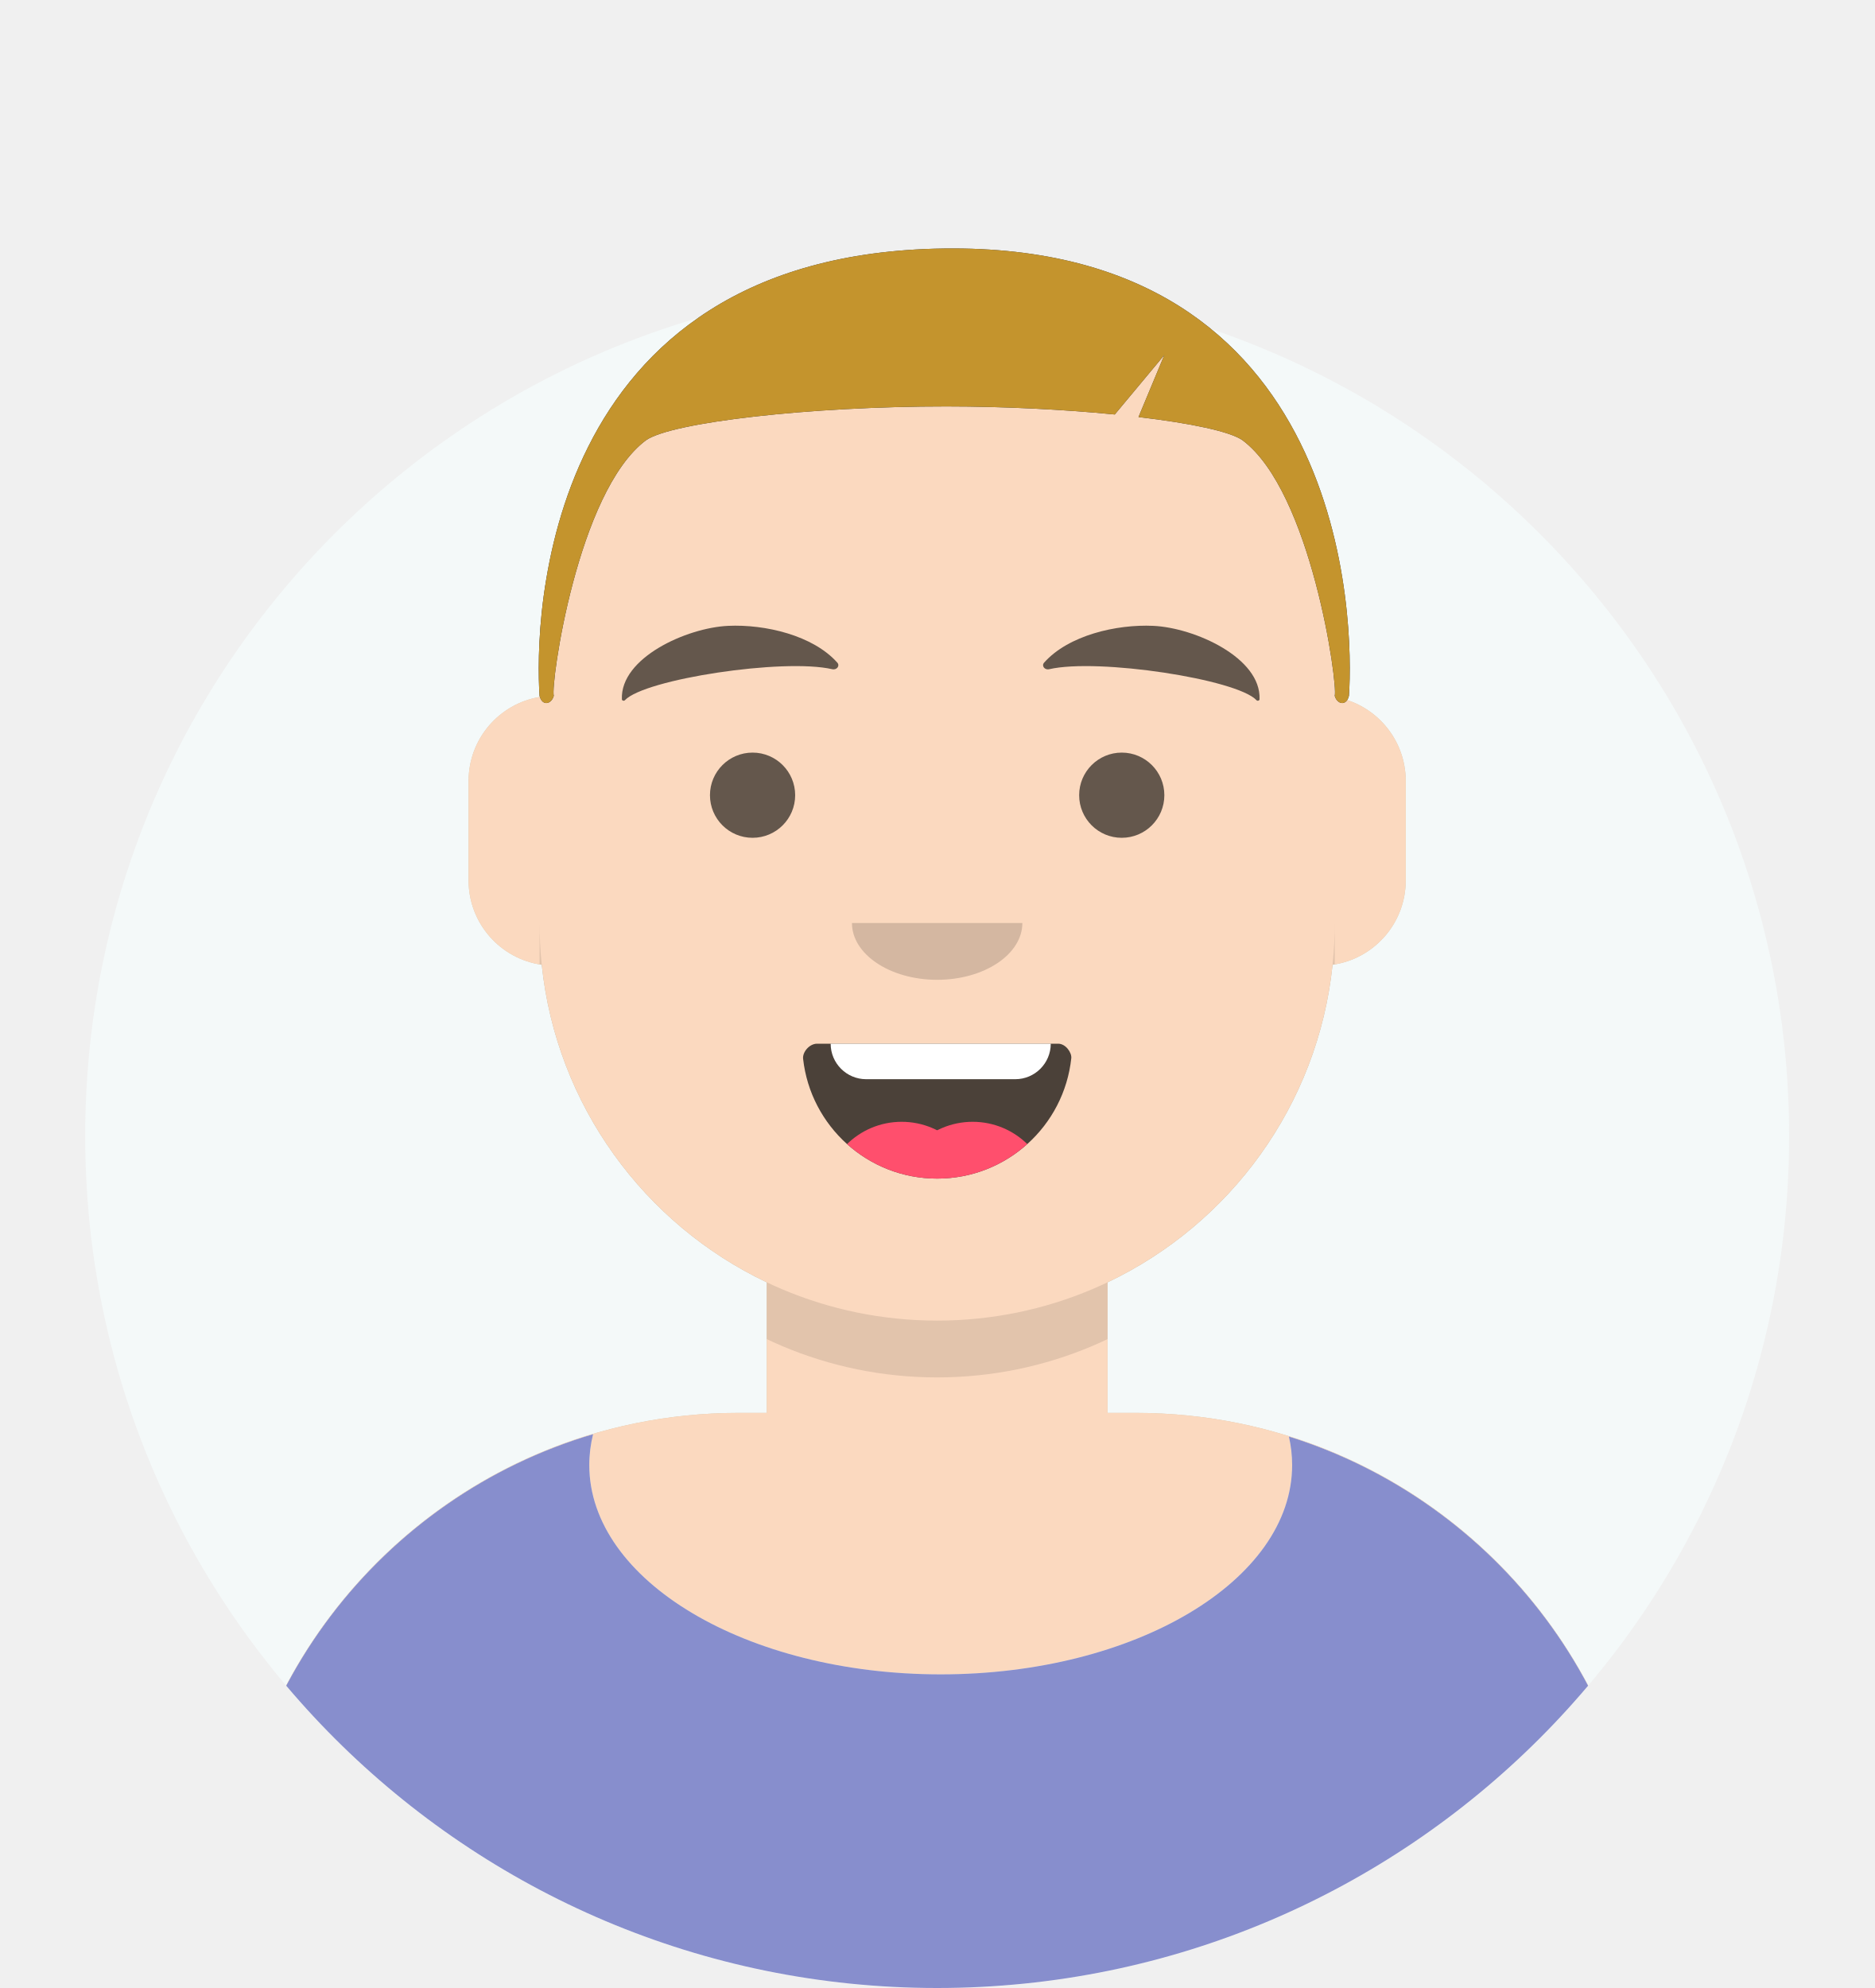
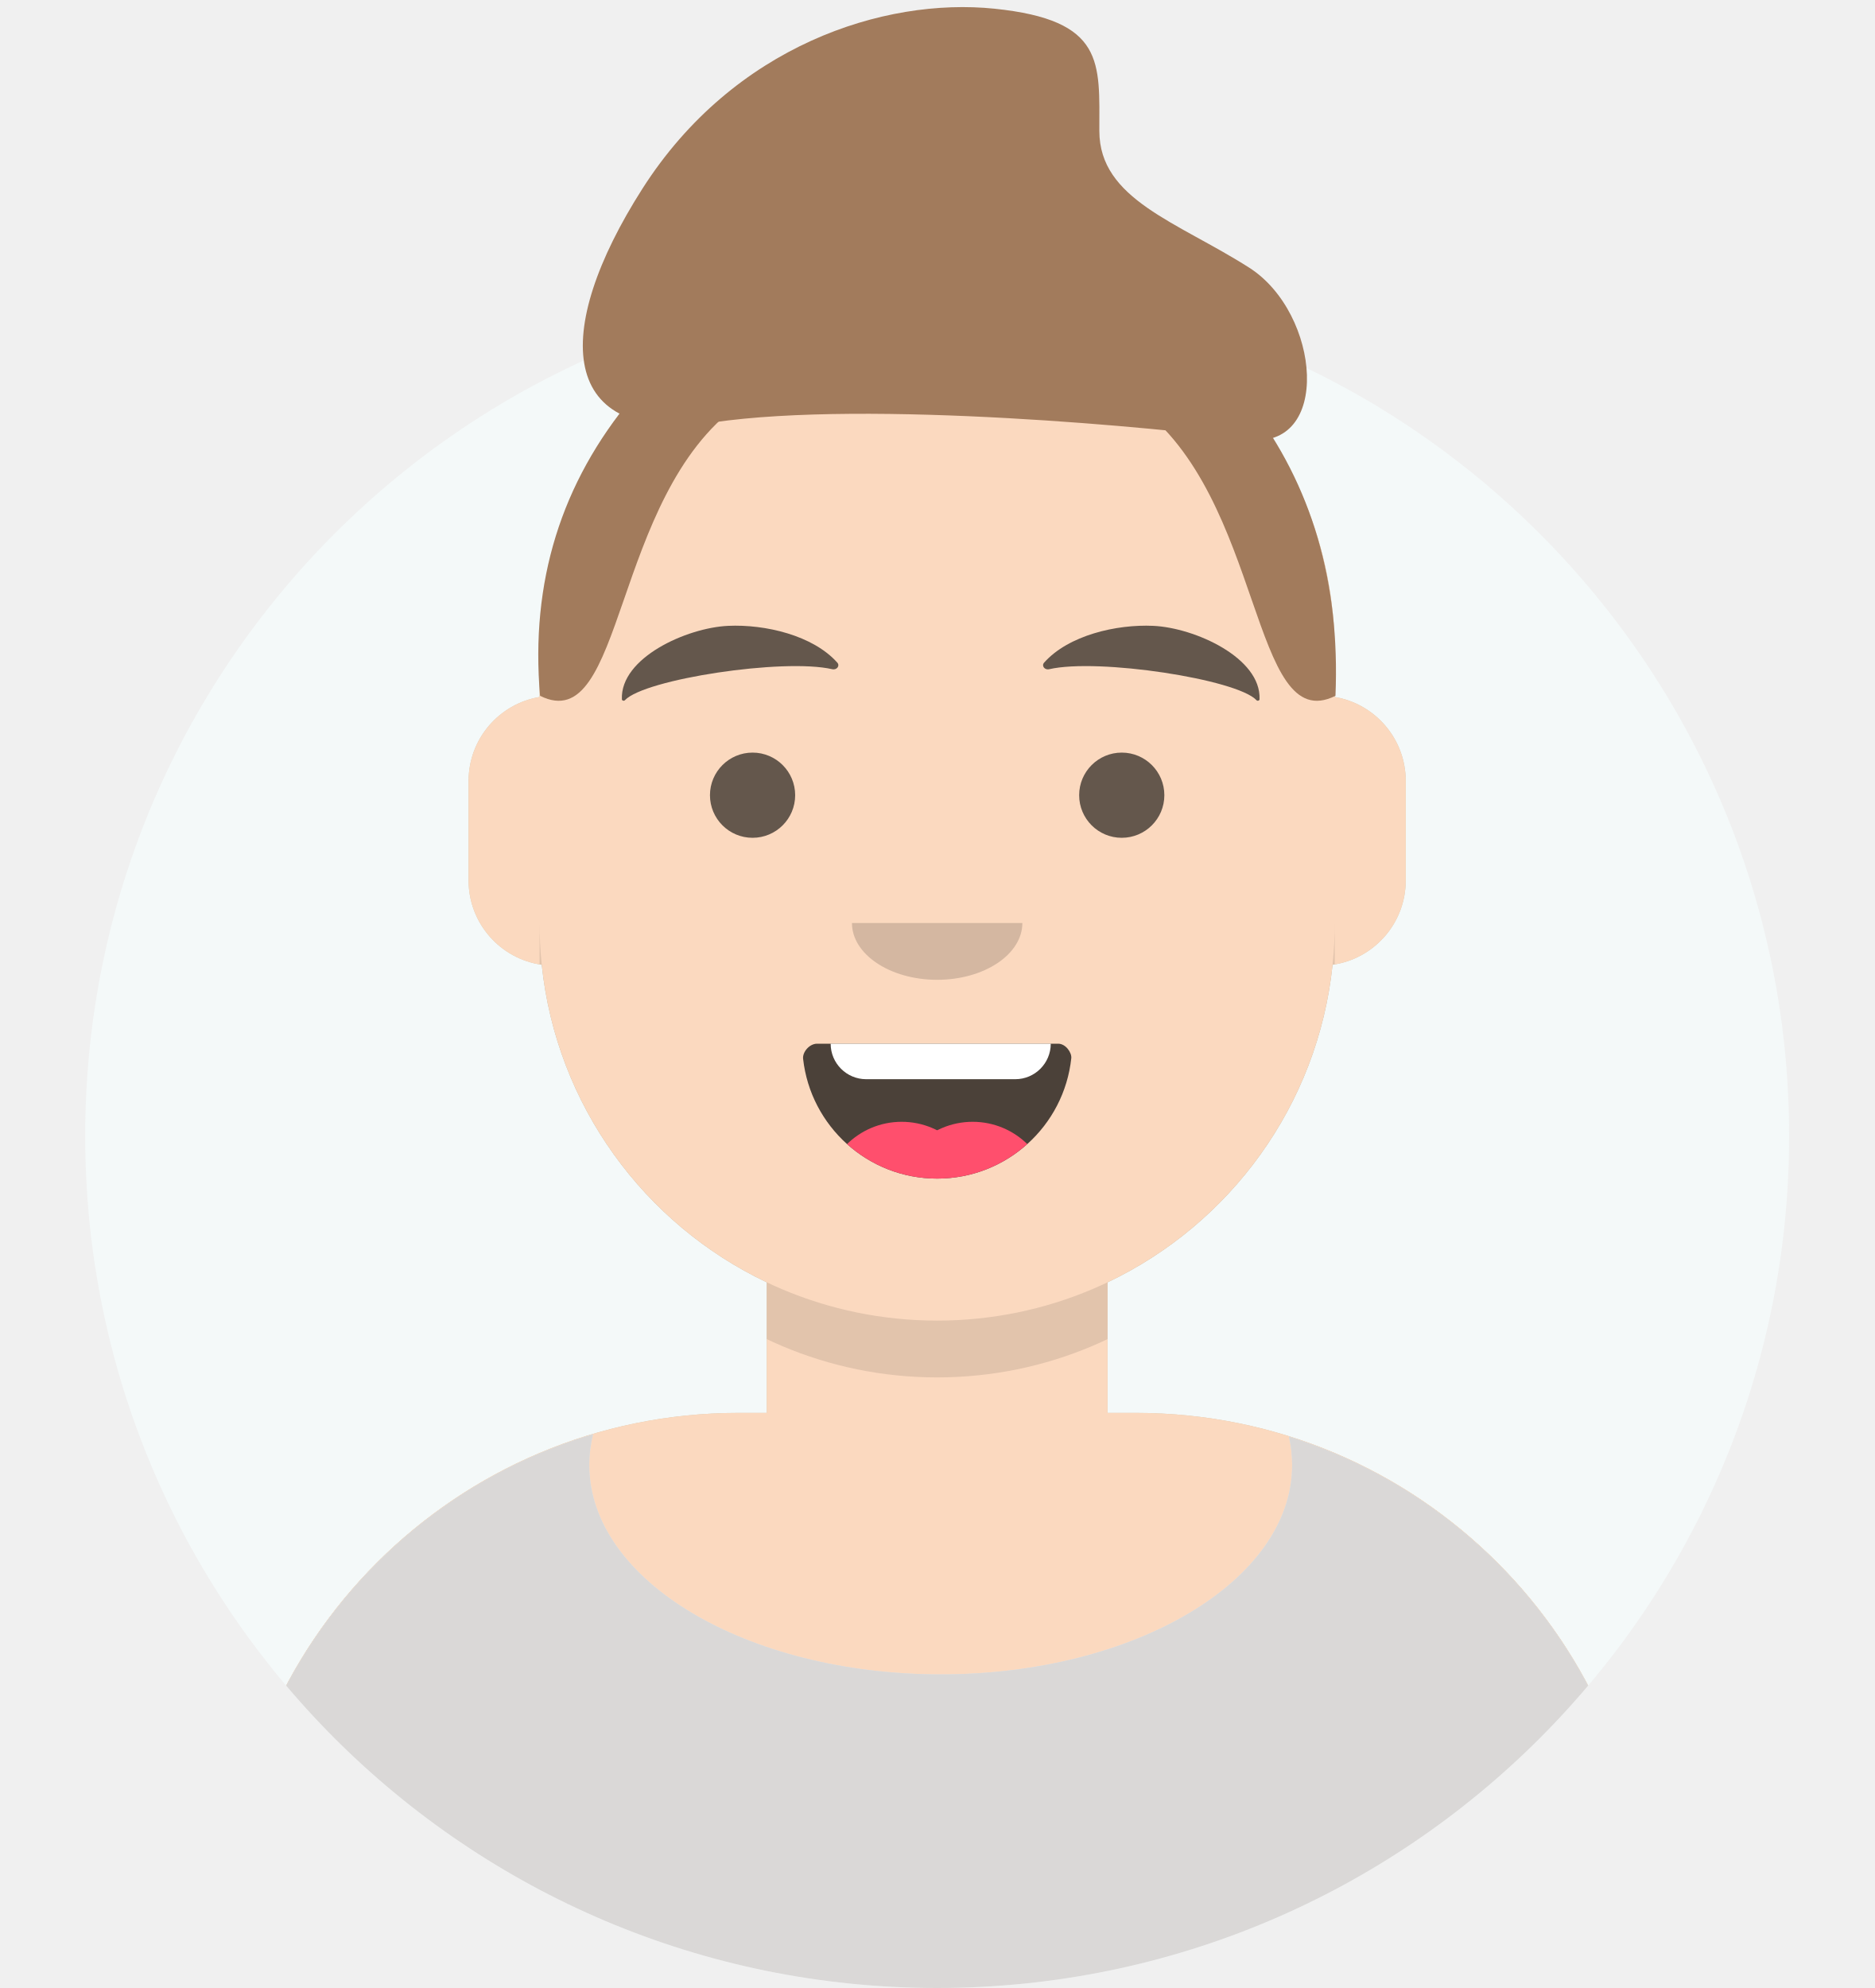
- <svg xmlns="http://www.w3.org/2000/svg" xmlns:xlink="http://www.w3.org/1999/xlink" width="264px" height="280px" viewBox="0 0 264 280" version="1.1">
+ <svg xmlns="http://www.w3.org/2000/svg" xmlns:ns2="http://design.blush" xmlns:xlink="http://www.w3.org/1999/xlink" width="264px" height="280px" viewBox="0 0 264 280" version="1.1">
  <defs>
    <circle id="circle_path-1" cx="120" cy="120" r="120" />
    <path d="M-3.19744231e-14,160 L-3.19744231e-14,-1.42108547e-14 L264,-1.42108547e-14 L264,160 L252,160 C252,226.274 198.274,280 132,280 C65.726,280 12,226.274 12,160 L12,160 L-3.19744231e-14,160 Z" id="circle_path-3" />
    <path d="M100,0 C130.928,-5.68137151e-15 156,25.072 156,56 L156.001,62.166 C161.676,63.119 166,68.054 166,74 L166,88 C166,94.052 161.519,99.058 155.694,99.881 C153.628,119.686 141.238,136.422 124.001,144.61 L124,163 L128,163 C167.765,163 200,195.235 200,235 L200,244 L0,244 L0,235 C-4.86974701e-15,195.235 32.235,163 72,163 L76,163 L76,144.611 C58.763,136.422 46.372,119.687 44.305,99.881 C38.481,99.058 34,94.052 34,88 L34,74 C34,68.054 38.325,63.118 44,62.166 L44,56 C44,25.072 69.072,5.68137151e-15 100,0 Z" id="circle_path-5" />
    <path d="M83,36.348 C83,52.629 105.162,65.828 132.5,65.828 C159.838,65.828 182,52.629 182,36.348 C182,34.985 181.845,33.645 181.544,32.331 C210.784,41.488 232,68.792 232,101.052 L232,110 L32,110 L32,101.052 C32,68.397 53.739,40.82 83.534,32.002 C83.182,33.421 83,34.871 83,36.348 Z" id="circle_path-7" />
    <rect id="circle_path-9" x="0" y="0" width="264" height="280" />
    <path d="M74,0 C114.869,0 148,33.131 148,74 L148,84.148 L148,197.608 C135.525,187.237 119.491,181 102,181 L102,181 L98,181 L98,162.611 C115.531,154.283 128.048,137.115 129.791,116.867 C135.569,116.002 140,111.019 140,105 L140,105 L140,92 C140,87.354 137.359,83.324 133.497,81.33 C132.724,81.05 131.952,80.748 131.181,80.426 C130.795,80.32 130.401,80.233 130,80.166 L130,80.166 L130,79.917 C117.224,74.234 104.878,63.071 96.11,47.885 C93.175,42.801 90.831,37.595 89.066,32.397 C80.431,42.941 67.745,53.602 52.342,62.495 C42.778,68.017 33.147,72.291 24,75.266 L24,137.247 C29.602,148.318 38.773,157.278 50,162.611 L50,162.611 L50,181 L46,181 C38.327,181 30.935,182.2 24,184.423 L24,230 C24,244.106 13.569,255.776 0,257.716 L0,74 C0,33.131 33.131,0 74,0 Z" id="circle_path-11" />
  </defs>
  <g id="circle_Avataaar/Circle" stroke="none" stroke-width="1" fill="none" fill-rule="evenodd">
    <g id="circle_Circle" transform="translate(12, 40)">
      <mask id="circle_mask-2" fill="white">
        <use xlink:href="#circle_path-1" />
      </mask>
      <use id="circle_Background-Color" fill="#F4F9F9" xlink:href="#circle_path-1" />
      <g id="circle_Fabric-Color" mask="url(#circle_mask-2)" fill="">
        <rect id="circle_🖍Color" x="0" y="0" width="240" height="240" />
      </g>
    </g>
    <mask id="circle_mask-4" fill="white">
      <use xlink:href="#circle_path-3" />
    </mask>
    <g id="circle_Mask" />
    <g id="circle_Avataaar" mask="url(#circle_mask-4)">
      <g id="circle_Body" transform="translate(32, 36)">
        <mask id="circle_mask-6" fill="white">
          <use xlink:href="#circle_path-5" />
        </mask>
        <use fill="#D0C6AC" xlink:href="#circle_path-5" />
        <g id="circle_Skin-Color" mask="url(#circle_mask-6)" fill="#FBD9BF">
          <g transform="translate(-32, 0)" id="circle_Color">
            <rect x="0" y="0" width="264" height="244" />
          </g>
        </g>
        <path d="M44,94 C44,124.928 69.072,150 100,150 C130.928,150 156,124.928 156,94 L156,94 L156,102 C156,132.928 130.928,158 100,158 C69.072,158 44,132.928 44,102 Z" id="circle_Neck-Shadow" fill-opacity="0.1" fill="#000000" mask="url(#circle_mask-6)" />
      </g>
      <g id="circle_Clothing" transform="translate(0, 170)">
        <defs>
          <path d="M83,36.348 C83,52.629 105.162,65.828 132.5,65.828 C159.838,65.828 182,52.629 182,36.348 C182,34.985 181.845,33.645 181.544,32.331 C210.784,41.488 232,68.792 232,101.052 L232,110 L32,110 L32,101.052 C32,68.397 53.739,40.82 83.534,32.002 C83.182,33.421 83,34.871 83,36.348 Z" id="shirt_scoop_neck_path-1" />
        </defs>
        <g id="shirt_scoop_neck_Clothing/Shirt-Scoop-Neck" stroke="none" stroke-width="1" fill="none" fill-rule="evenodd">
          <mask id="shirt_scoop_neck_mask-2" fill="white">
            <use xlink:href="#shirt_scoop_neck_path-1" />
          </mask>
          <use id="shirt_scoop_neck_Clothes" fill="#E6E6E6" xlink:href="#shirt_scoop_neck_path-1" />
-           <g id="shirt_scoop_neck_Fabric-Color" mask="url(#shirt_scoop_neck_mask-2)" fill="#878ECD">
+           <g id="shirt_scoop_neck_Fabric-Color" mask="url(#shirt_scoop_neck_mask-2)" fill="#DAD8D7">
            <rect id="shirt_scoop_neck_🖍Color" x="0" y="0" width="264" height="110" />
          </g>
        </g>
      </g>
      <g id="circle_Face" transform="translate(76, 82)" fill="#000000">
        <g id="circle_Mouth" transform="translate(2, 52)">
          <defs>
            <path d="M35.118,15.128 C36.176,24.62 44.226,32 54,32 C63.804,32 71.874,24.574 72.892,15.04 C72.974,14.273 72.117,13 71.043,13 C56.149,13 44.738,13 37.087,13 C36.007,13 35.012,14.178 35.118,15.128 Z" id="smile_path-1" />
          </defs>
          <g id="smile_Mouth/Smile" stroke="none" stroke-width="1" fill="none" fill-rule="evenodd">
            <mask id="smile_mask-2" fill="white">
              <use xlink:href="#smile_path-1" />
            </mask>
            <use id="smile_Mouth" fill-opacity="0.7" fill="#000000" xlink:href="#smile_path-1" />
            <path d="M44,2 L65,2 C67.761,2 70,4.239 70,7 L70,13 C70,15.761 67.761,18 65,18 L44,18 C41.239,18 39,15.761 39,13 L39,7 C39,4.239 41.239,2 44,2 Z" id="smile_Teeth" fill="#FFFFFF" mask="url(#smile_mask-2)" />
            <g id="smile_Tongue" mask="url(#smile_mask-2)" fill="#FF4F6D">
              <g transform="translate(38, 24)">
                <circle cx="11" cy="11" r="11" />
                <circle cx="21" cy="11" r="11" />
              </g>
            </g>
          </g>
        </g>
        <g id="circle_Nose" transform="translate(28, 40)" fill-opacity="0.16">
          <g id="default_Nose/Default" stroke="none" stroke-width="1" fill="none" fill-rule="evenodd" fill-opacity="0.16">
            <path d="M16,8 C16,12.418 21.373,16 28,16 L28,16 C34.627,16 40,12.418 40,8" id="default_Nose" fill="#000000" />
          </g>
        </g>
        <g id="circle_Eyes" transform="translate(0, 8)">
          <g id="default_Eyes/Default-😀" stroke="none" stroke-width="1" fill="none" fill-rule="evenodd" fill-opacity="0.6">
            <circle id="default_Eye" fill="#000000" cx="30" cy="22" r="6" />
            <circle id="default_Eye" fill="#000000" cx="82" cy="22" r="6" />
          </g>
        </g>
        <g id="circle_Eyebrow" fill-opacity="0.6">
          <g id="default_natural_Eyebrow/Natural/Default-Natural" stroke="none" stroke-width="1" fill="none" fill-rule="evenodd" fill-opacity="0.6">
            <path d="M26.039,6.21 C20.278,6.983 11.293,12.005 12.044,17.818 C12.069,18.008 12.357,18.067 12.481,17.908 C14.967,14.72 34.193,10.037 41.194,11.015 C41.835,11.104 42.258,10.443 41.821,10.03 C38.077,6.495 31.2,5.512 26.039,6.21" id="default_natural_Eyebrow" fill="#000000" transform="translate(27, 12) rotate(5) translate(-27, -12) " />
            <path d="M85.039,6.21 C79.278,6.983 70.293,12.005 71.044,17.818 C71.069,18.008 71.357,18.067 71.481,17.908 C73.967,14.72 93.193,10.037 100.194,11.015 C100.835,11.104 101.258,10.443 100.821,10.03 C97.077,6.495 90.2,5.512 85.039,6.21" id="default_natural_Eyebrow" fill="#000000" transform="translate(86, 12) scale(-1, 1) rotate(5) translate(-86, -12) " />
          </g>
        </g>
      </g>
      <g id="circle_Top">
-         <defs>
-           <path d="M58,1 C115,0.274 115.719,53.702 115,64 C114.653,65.488 113.327,65.223 113,64 C113.463,62.446 109.704,35.248 100,28 C98.241,26.776 92.753,25.61 85.359,24.739 L89,16 L82.019,24.379 C74.987,23.685 66.658,23.251 58.313,23.246 C39.008,23.232 19.618,25.483 16,28 C6.296,35.248 2.537,62.446 3,64 C2.673,65.223 1.347,65.488 1,64 C0.281,53.702 1,1.726 58,1 Z" id="caesar_side_part_path-1" />
-         </defs>
-         <g id="caesar_side_part_Top/Short-Hair/The-Caesar-+-Side-Part" stroke="none" stroke-width="1" fill="none" fill-rule="evenodd">
-           <g id="caesar_side_part_Facial-Hair" transform="translate(49, 72)" />
-           <g id="caesar_side_part_Hair" transform="translate(75, 34)">
-             <mask id="caesar_side_part_mask-2" fill="white">
-               <use xlink:href="#caesar_side_part_path-1" />
-             </mask>
-             <use id="caesar_side_part_Caesar" fill="#28354B" xlink:href="#caesar_side_part_path-1" />
-             <g id="caesar_side_part_Hair-Color" mask="url(#caesar_side_part_mask-2)" fill="#C4942D">
-               <g transform="translate(-74, -34)" id="caesar_side_part_Color">
-                 <rect x="0" y="0" width="264" height="280" />
-               </g>
-             </g>
+         <g id="pompadour_Hairstyle/Pompadour" stroke="none" stroke-width="1" fill="none" fill-rule="evenodd" transform="translate(-1, 0)">
+           <g id="pompadour_Hair-Color" fill="#A27B5C">
+             <path d="M90.067,56 C80.022,68 75.689,82 77.067,98 C89.067,104 87.067,70 105.067,57 C117.067,48.334 112.067,48 90.067,56 Z" id="pompadour_Path" ns2:color="Hair-500" />
+             <path d="M166.975,57 C158.285,68.334 154.272,82 154.939,98 C166.939,104 164.939,70 182.939,57 C194.939,48.334 189.618,48.334 166.975,57 Z" id="pompadour_Path" transform="translate(172.021, 74.602) scale(-1, 1) translate(-172.021, -74.602)" ns2:color="Hair-500" />
+             <path d="M176.939,37.691 C166.844,31.256 155.844,28.098 155.844,18.446 C155.844,8.793 156.677,2.835 141.077,1.226 C125.476,-0.383 104.351,6.439 91.503,26.549 C78.656,46.658 79.436,62.71 101.461,59.492 C123.485,56.275 164.78,60.297 176.71,61.906 C188.64,63.514 187.033,44.126 176.939,37.691 Z" id="pompadour_Path-2" ns2:color="Hair-500" />
          </g>
-           <g id="caesar_side_part_Accessory" transform="translate(62, 85)" />
+           <g id="pompadour_Facial-Hair" transform="translate(49, 72)" />
+           <g id="pompadour_Accessory" transform="translate(62, 85)" />
        </g>
      </g>
    </g>
  </g>
</svg>
